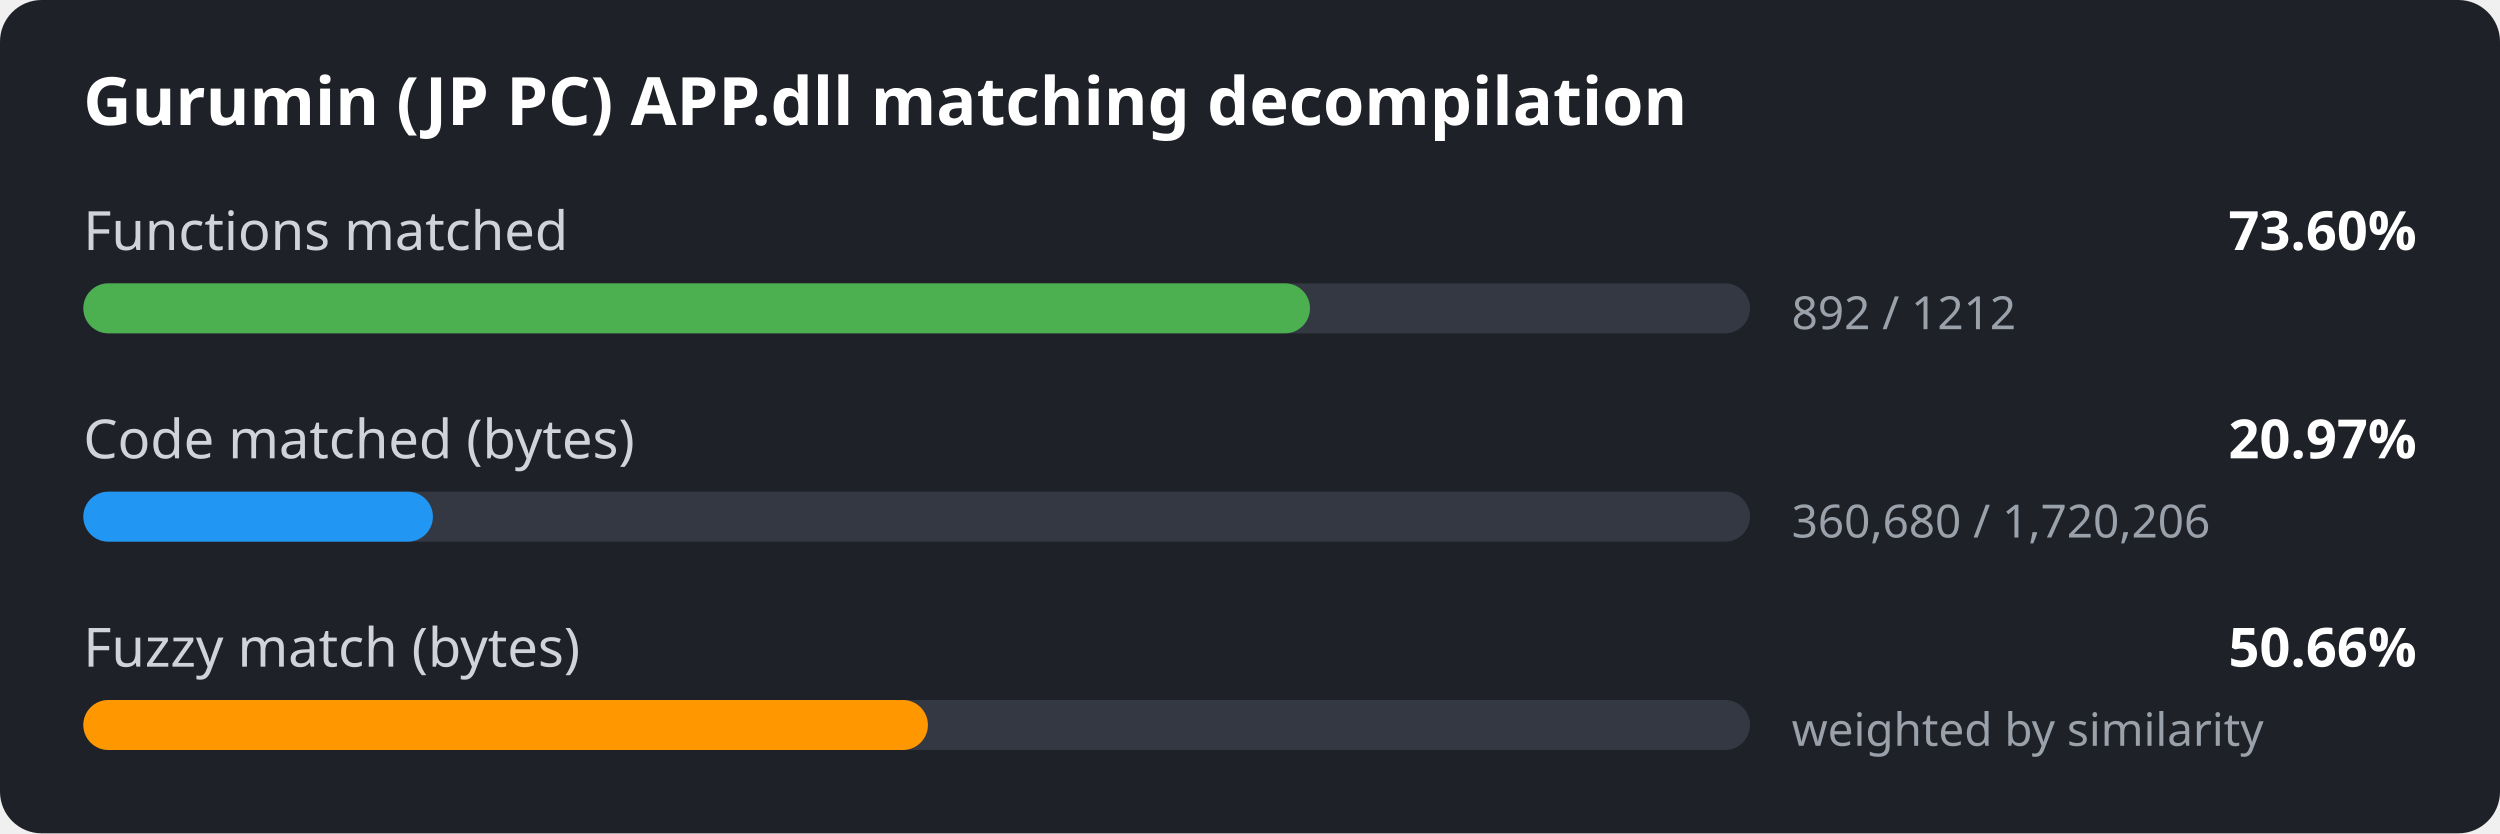
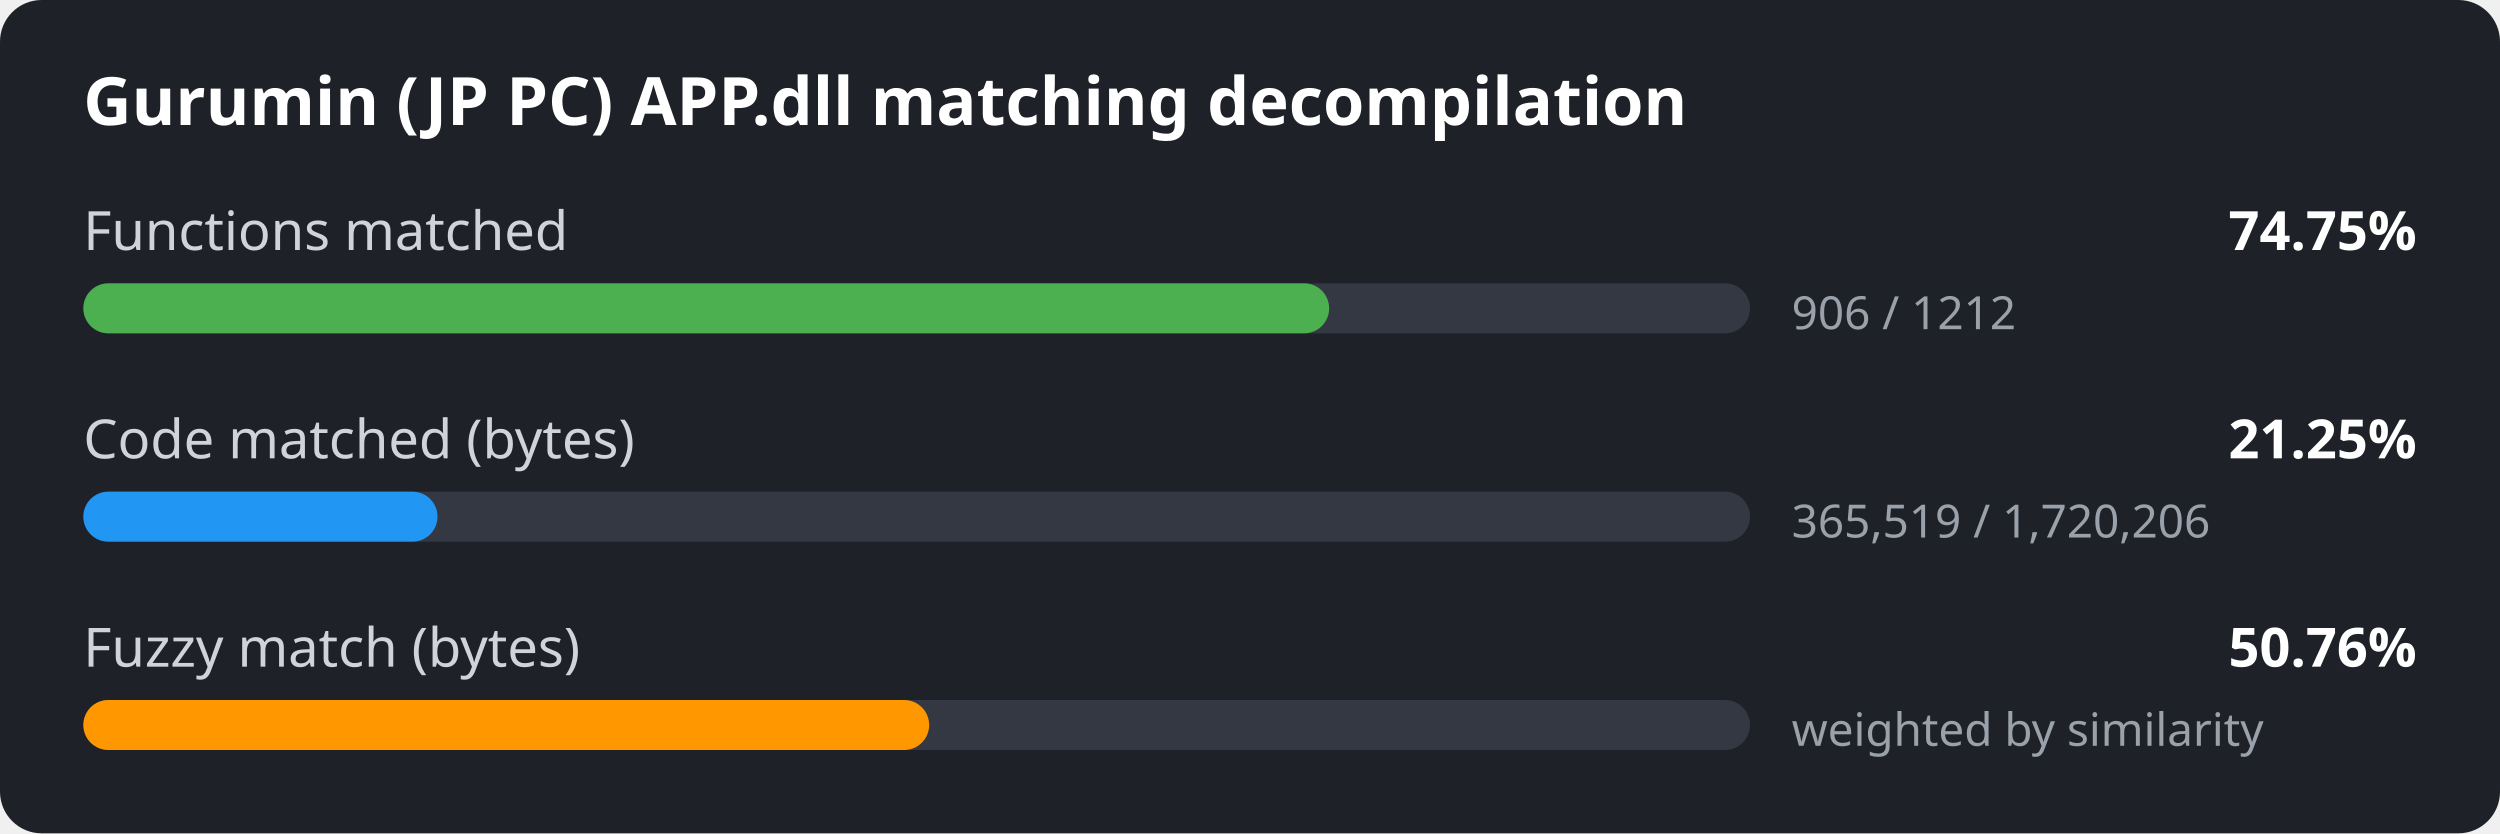
<svg xmlns="http://www.w3.org/2000/svg" width="600" height="200" viewBox="0 0 600 200">
  <style>
.bg { fill: #1e2127; }
.title { font: 600 16px sans-serif; fill: #ffffff; }
.label { font: 13px sans-serif; fill: #d0d4da; }
.value { font: 600 13px sans-serif; fill: #ffffff; }
.detail { font: 11px sans-serif; fill: #9aa1ab; }
.track { fill: #333842; }
</style>
  <rect width="600" height="200" rx="10" class="bg" />
  <text x="20" y="30" class="title">Gurumin (JP PC) APP.dll matching decompilation</text>
  <text x="20" y="60" class="label">Functions matched</text>
-   <text x="580" y="60" class="value" text-anchor="end">73.60%</text>
+   <text x="580" y="60" class="value" text-anchor="end">74.75%</text>
  <rect x="20" y="68" width="400" height="12" rx="6" class="track" />
-   <rect x="20" y="68" width="294.4" height="12" rx="6" fill="#4caf50" />
-   <text x="430" y="79" class="detail">892 / 1212</text>
+   <rect x="20" y="68" width="299.0" height="12" rx="6" fill="#4caf50" />
+   <text x="430" y="79" class="detail">906 / 1212</text>
  <text x="20" y="110" class="label">Code matched (bytes)</text>
-   <text x="580" y="110" class="value" text-anchor="end">20.97%</text>
+   <text x="580" y="110" class="value" text-anchor="end">21.25%</text>
  <rect x="20" y="118" width="400" height="12" rx="6" class="track" />
-   <rect x="20" y="118" width="83.9" height="12" rx="6" fill="#2196f3" />
-   <text x="430" y="129" class="detail">360,680 / 1,720,206</text>
+   <rect x="20" y="118" width="85.0" height="12" rx="6" fill="#2196f3" />
+   <text x="430" y="129" class="detail">365,519 / 1,720,206</text>
  <text x="20" y="160" class="label">Fuzzy match (bytes)</text>
-   <text x="580" y="160" class="value" text-anchor="end">50.66%</text>
+   <text x="580" y="160" class="value" text-anchor="end">50.76%</text>
  <rect x="20" y="168" width="400" height="12" rx="6" class="track" />
-   <rect x="20" y="168" width="202.7" height="12" rx="6" fill="#ff9800" />
+   <rect x="20" y="168" width="203.0" height="12" rx="6" fill="#ff9800" />
  <text x="430" y="179" class="detail">weighted by similarity</text>
</svg>
